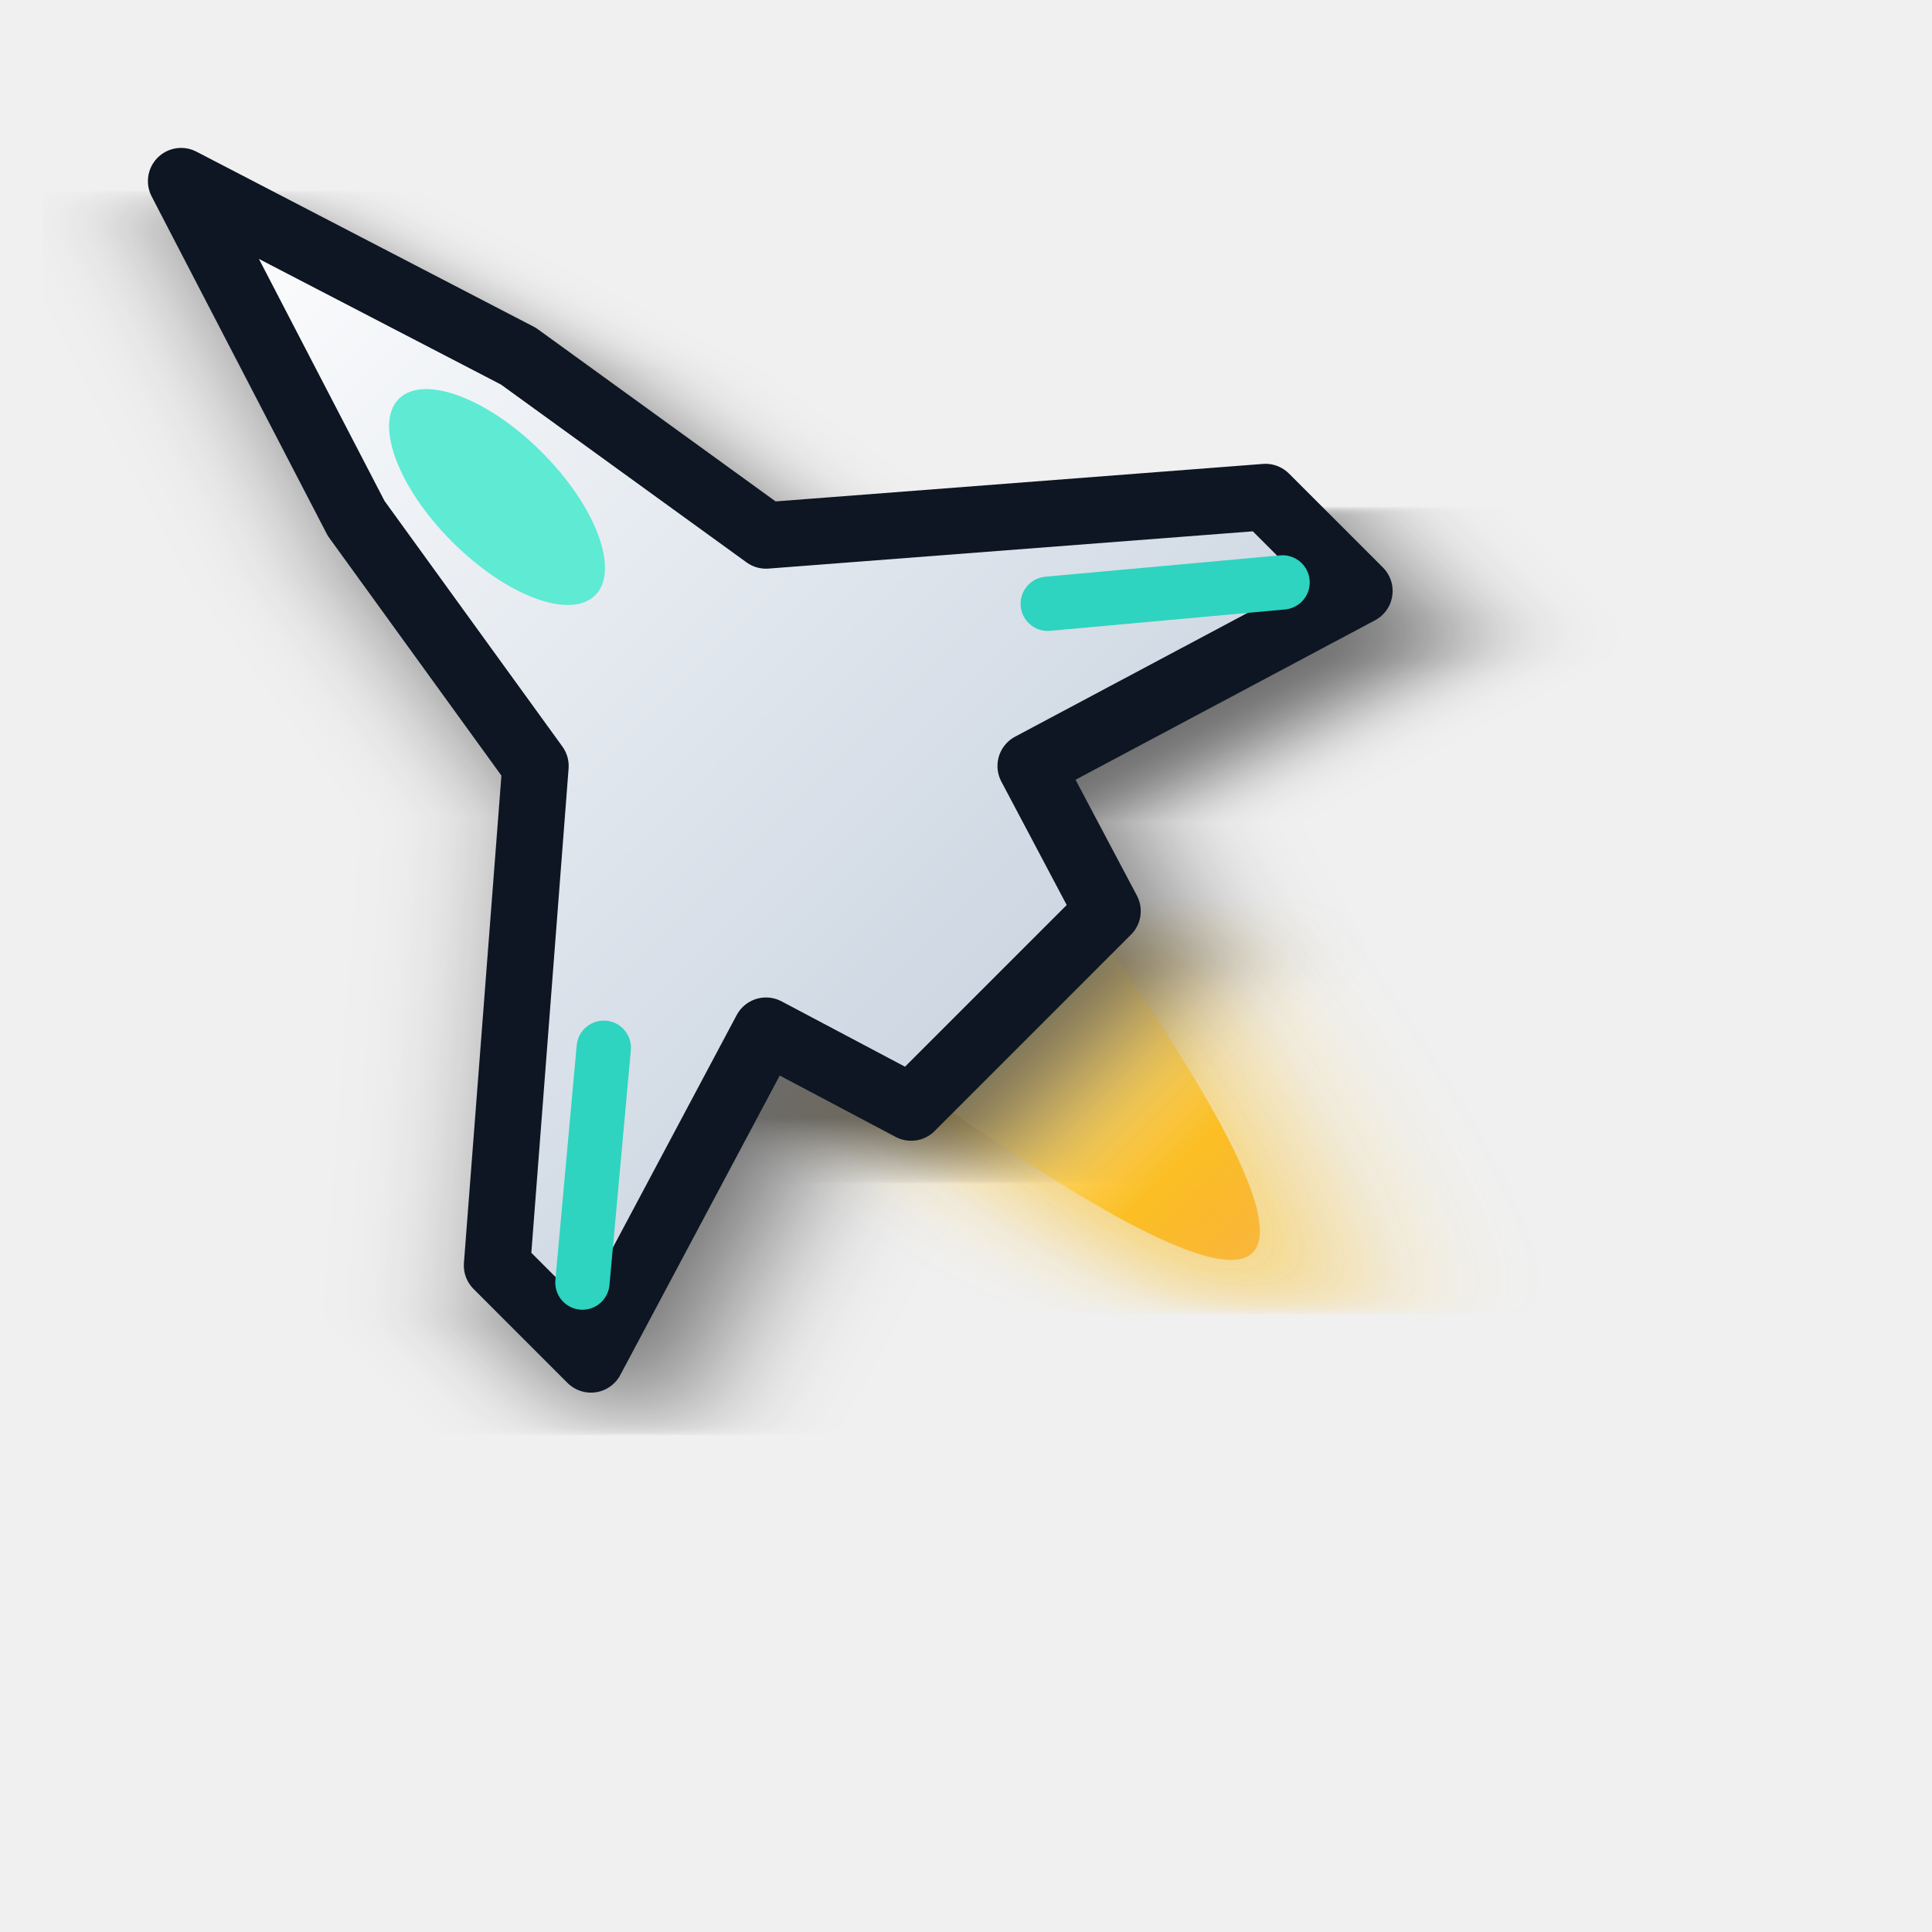
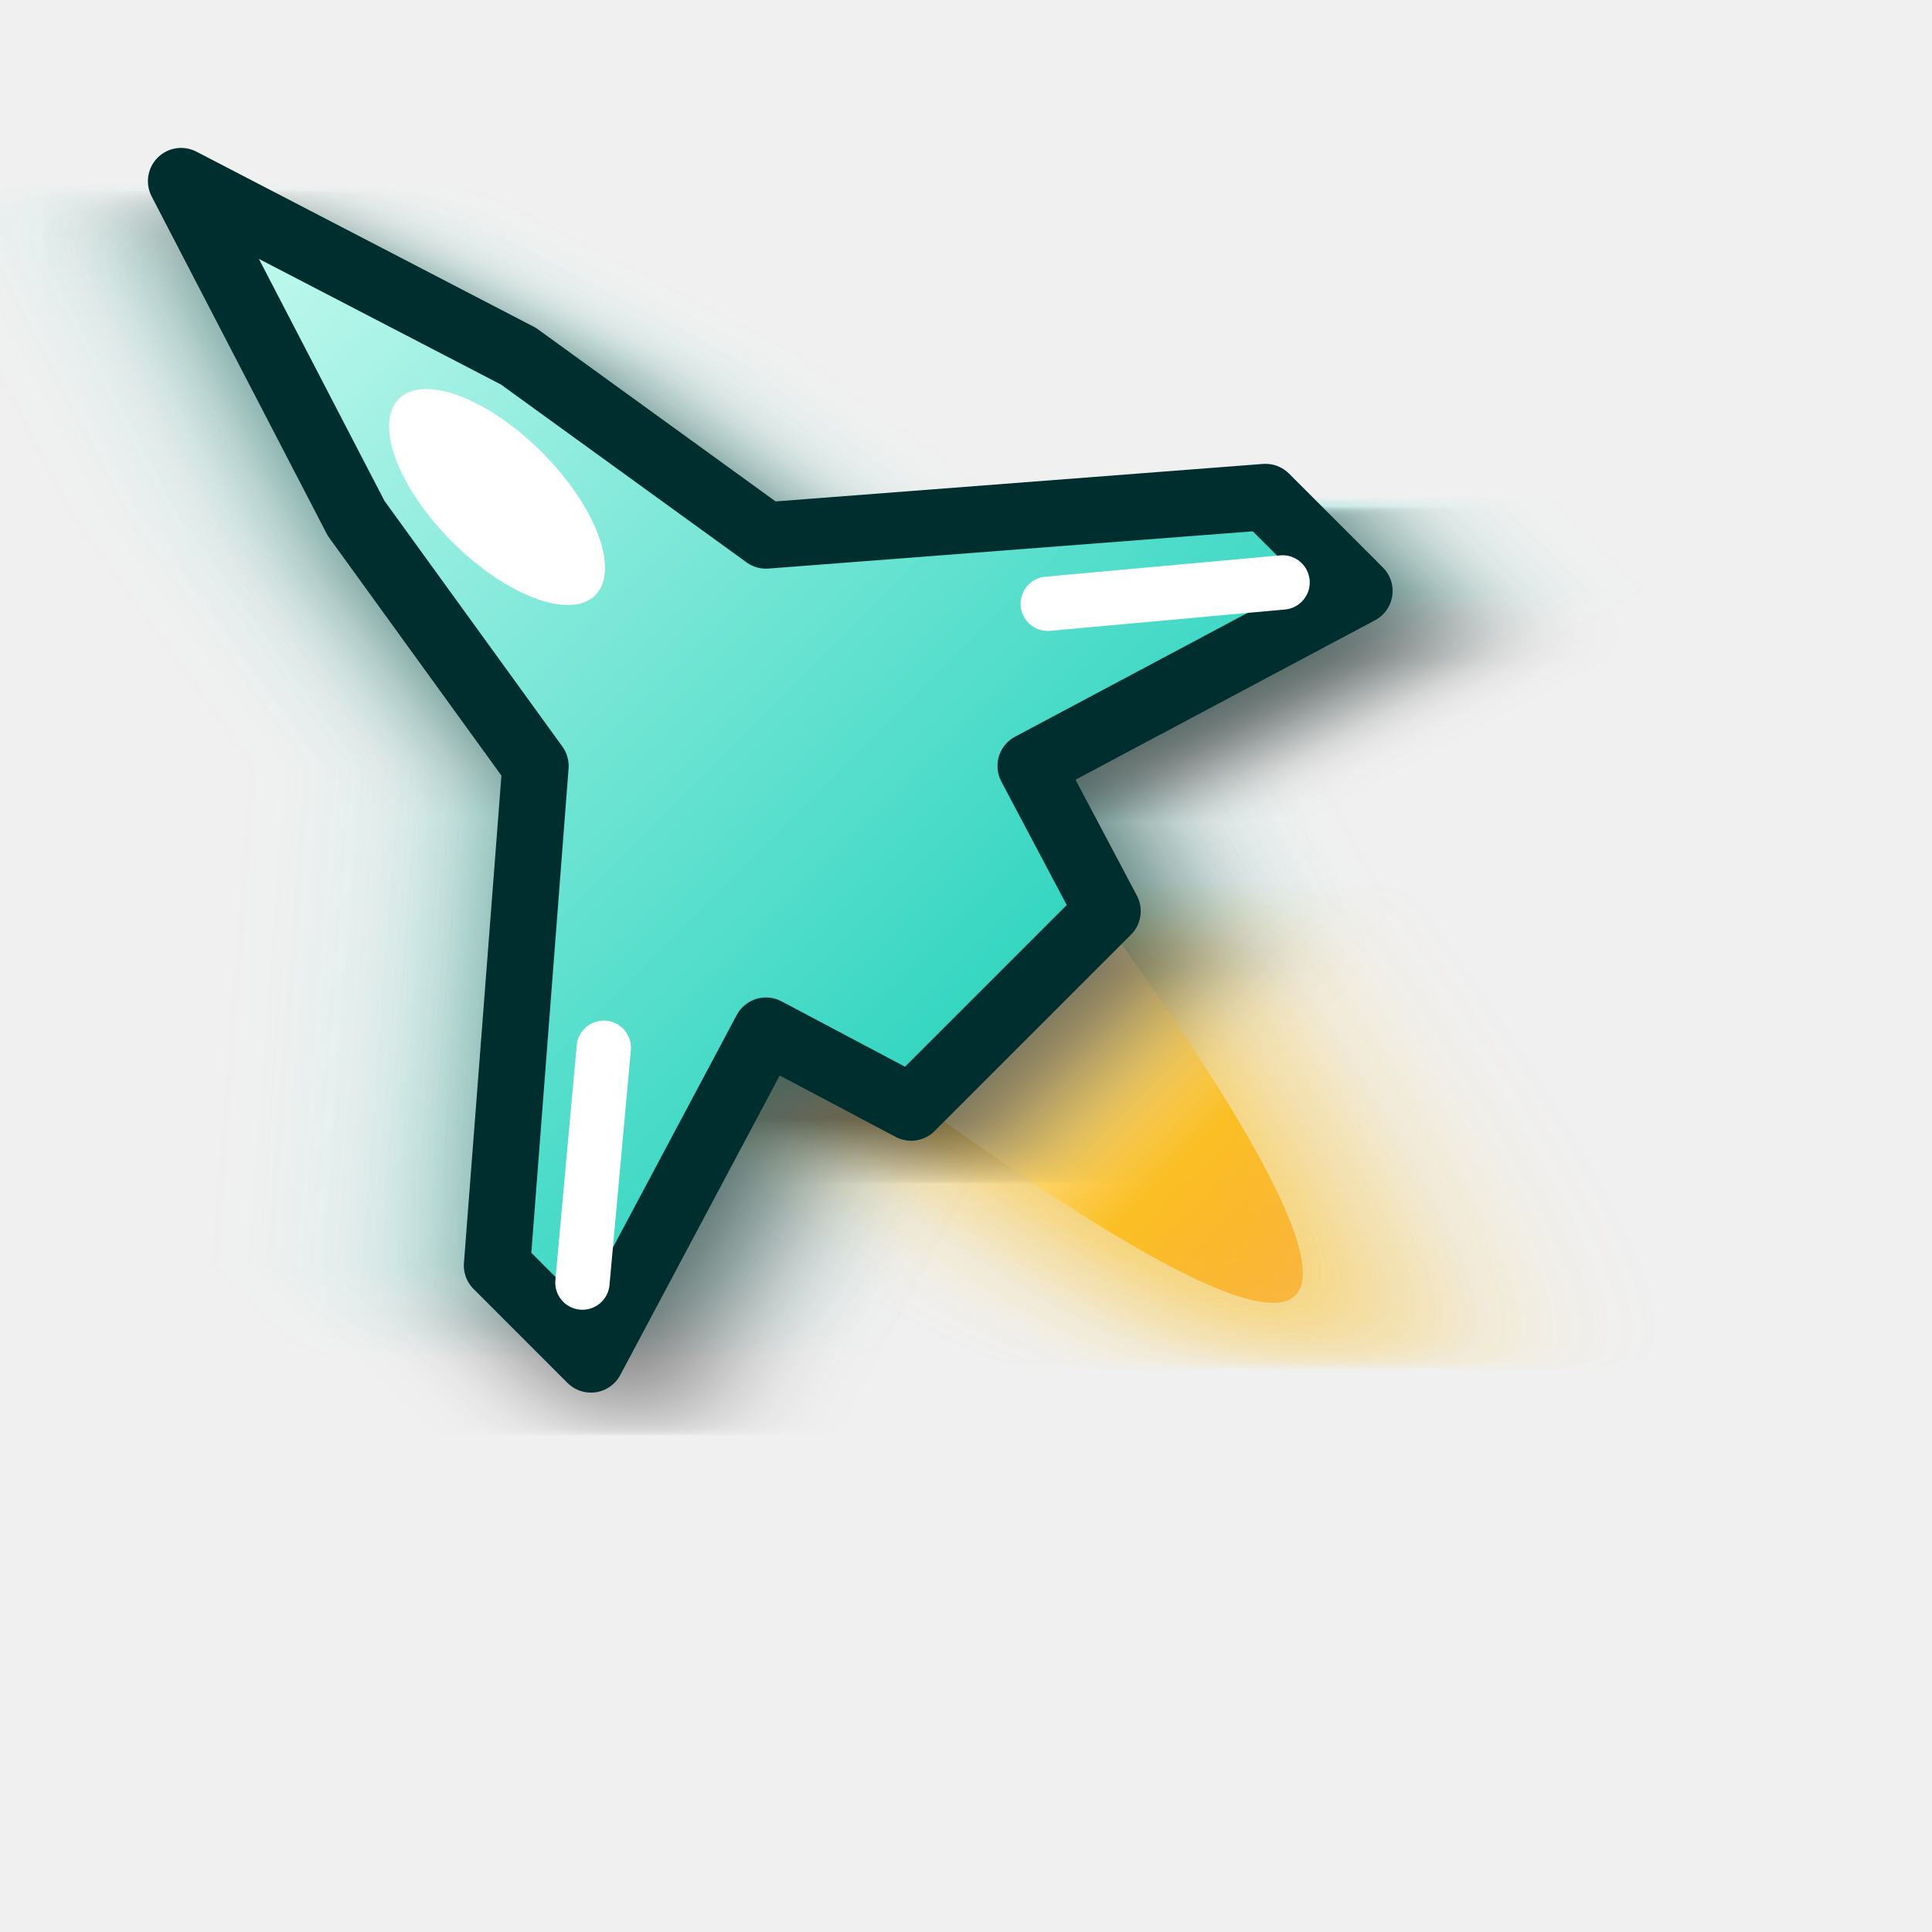
<svg xmlns="http://www.w3.org/2000/svg" width="32" height="32" viewBox="0 0 32 32" fill="none">
  <defs>
    <filter id="s" x="-40%" y="-40%" width="180%" height="180%">
      <feDropShadow dx="0" dy="1" stdDeviation="0.9" flood-color="#000" flood-opacity="0.55" />
    </filter>
    <filter id="glow" x="-100%" y="-100%" width="300%" height="300%">
-       <feGaussianBlur stdDeviation="1.1" />
+       <feGaussianBlur stdDeviation="1.4" />
    </filter>
    <linearGradient id="hull" x1="0" y1="0" x2="0" y2="20" gradientUnits="userSpaceOnUse">
-       <stop offset="0" stop-color="#ffffff" />
-       <stop offset="1" stop-color="#cbd5e1" />
+       <stop offset="0" stop-color="#ccfbf1" />
+       <stop offset="1" stop-color="#2dd4bf" />
    </linearGradient>
-     <linearGradient id="flame" x1="0" y1="19" x2="0" y2="31" gradientUnits="userSpaceOnUse">
-       <stop offset="0" stop-color="#fff7d6" />
-       <stop offset="0.35" stop-color="#fbbf24" />
+     <linearGradient id="flame" x1="0" y1="19" x2="0" y2="33" gradientUnits="userSpaceOnUse">
+       <stop offset="0" stop-color="#fffbe6" />
+       <stop offset="0.3" stop-color="#fbbf24" />
      <stop offset="1" stop-color="#f97316" stop-opacity="0" />
    </linearGradient>
  </defs>
  <g transform="translate(3 3) rotate(-45)">
-     <path d="M-2.4 19.2 Q0 33.5 2.4 19.2 Z" fill="#fbbf24" opacity="0.7" filter="url(#glow)" />
-     <path d="M-2 19.2 Q0 31 2 19.2 Z" fill="url(#flame)" />
+     <path d="M0 0 L1.9 6 L2.7 11 L9 16.4 L9 18.6 L3.1 16.8 L2.3 19.4 L-2.3 19.4 L-3.1 16.8 L-9 18.6 L-9 16.4 L-2.7 11 L-1.9 6 Z" fill="#2dd4bf" opacity="0.75" filter="url(#glow)" />
+     <path d="M-2.8 19.2 Q0 36 2.8 19.2 Z" fill="#fbbf24" opacity="0.8" filter="url(#glow)" />
+     <path d="M-2.2 19.2 Q0 33 2.2 19.2 Z" fill="url(#flame)" />
    <g filter="url(#s)">
-       <path d="M0 0 L1.9 6 L2.7 11 L9 16.4 L9 18.6 L3.1 16.8 L2.3 19.4 L-2.3 19.4 L-3.1 16.8 L-9 18.6 L-9 16.4 L-2.7 11 L-1.9 6 Z" fill="url(#hull)" stroke="#0b1220" stroke-width="1.1" stroke-linejoin="round" />
-       <ellipse cx="0" cy="7.4" rx="1.05" ry="2.3" fill="#5eead4" />
-       <path d="M5.2 15.1 L8.2 17.6 M-5.2 15.1 L-8.2 17.6" stroke="#2dd4bf" stroke-width="0.9" stroke-linecap="round" />
+       <path d="M0 0 L1.9 6 L2.7 11 L9 16.4 L9 18.6 L3.1 16.8 L2.3 19.4 L-2.3 19.4 L-3.1 16.8 L-9 18.6 L-9 16.4 L-2.7 11 L-1.9 6 Z" fill="url(#hull)" stroke="#042f2e" stroke-width="1.1" stroke-linejoin="round" />
+       <ellipse cx="0" cy="7.4" rx="1.05" ry="2.3" fill="#ffffff" />
+       <path d="M5.2 15.1 L8.2 17.6 M-5.2 15.1 L-8.2 17.6" stroke="#ffffff" stroke-width="0.9" stroke-linecap="round" />
    </g>
  </g>
</svg>
